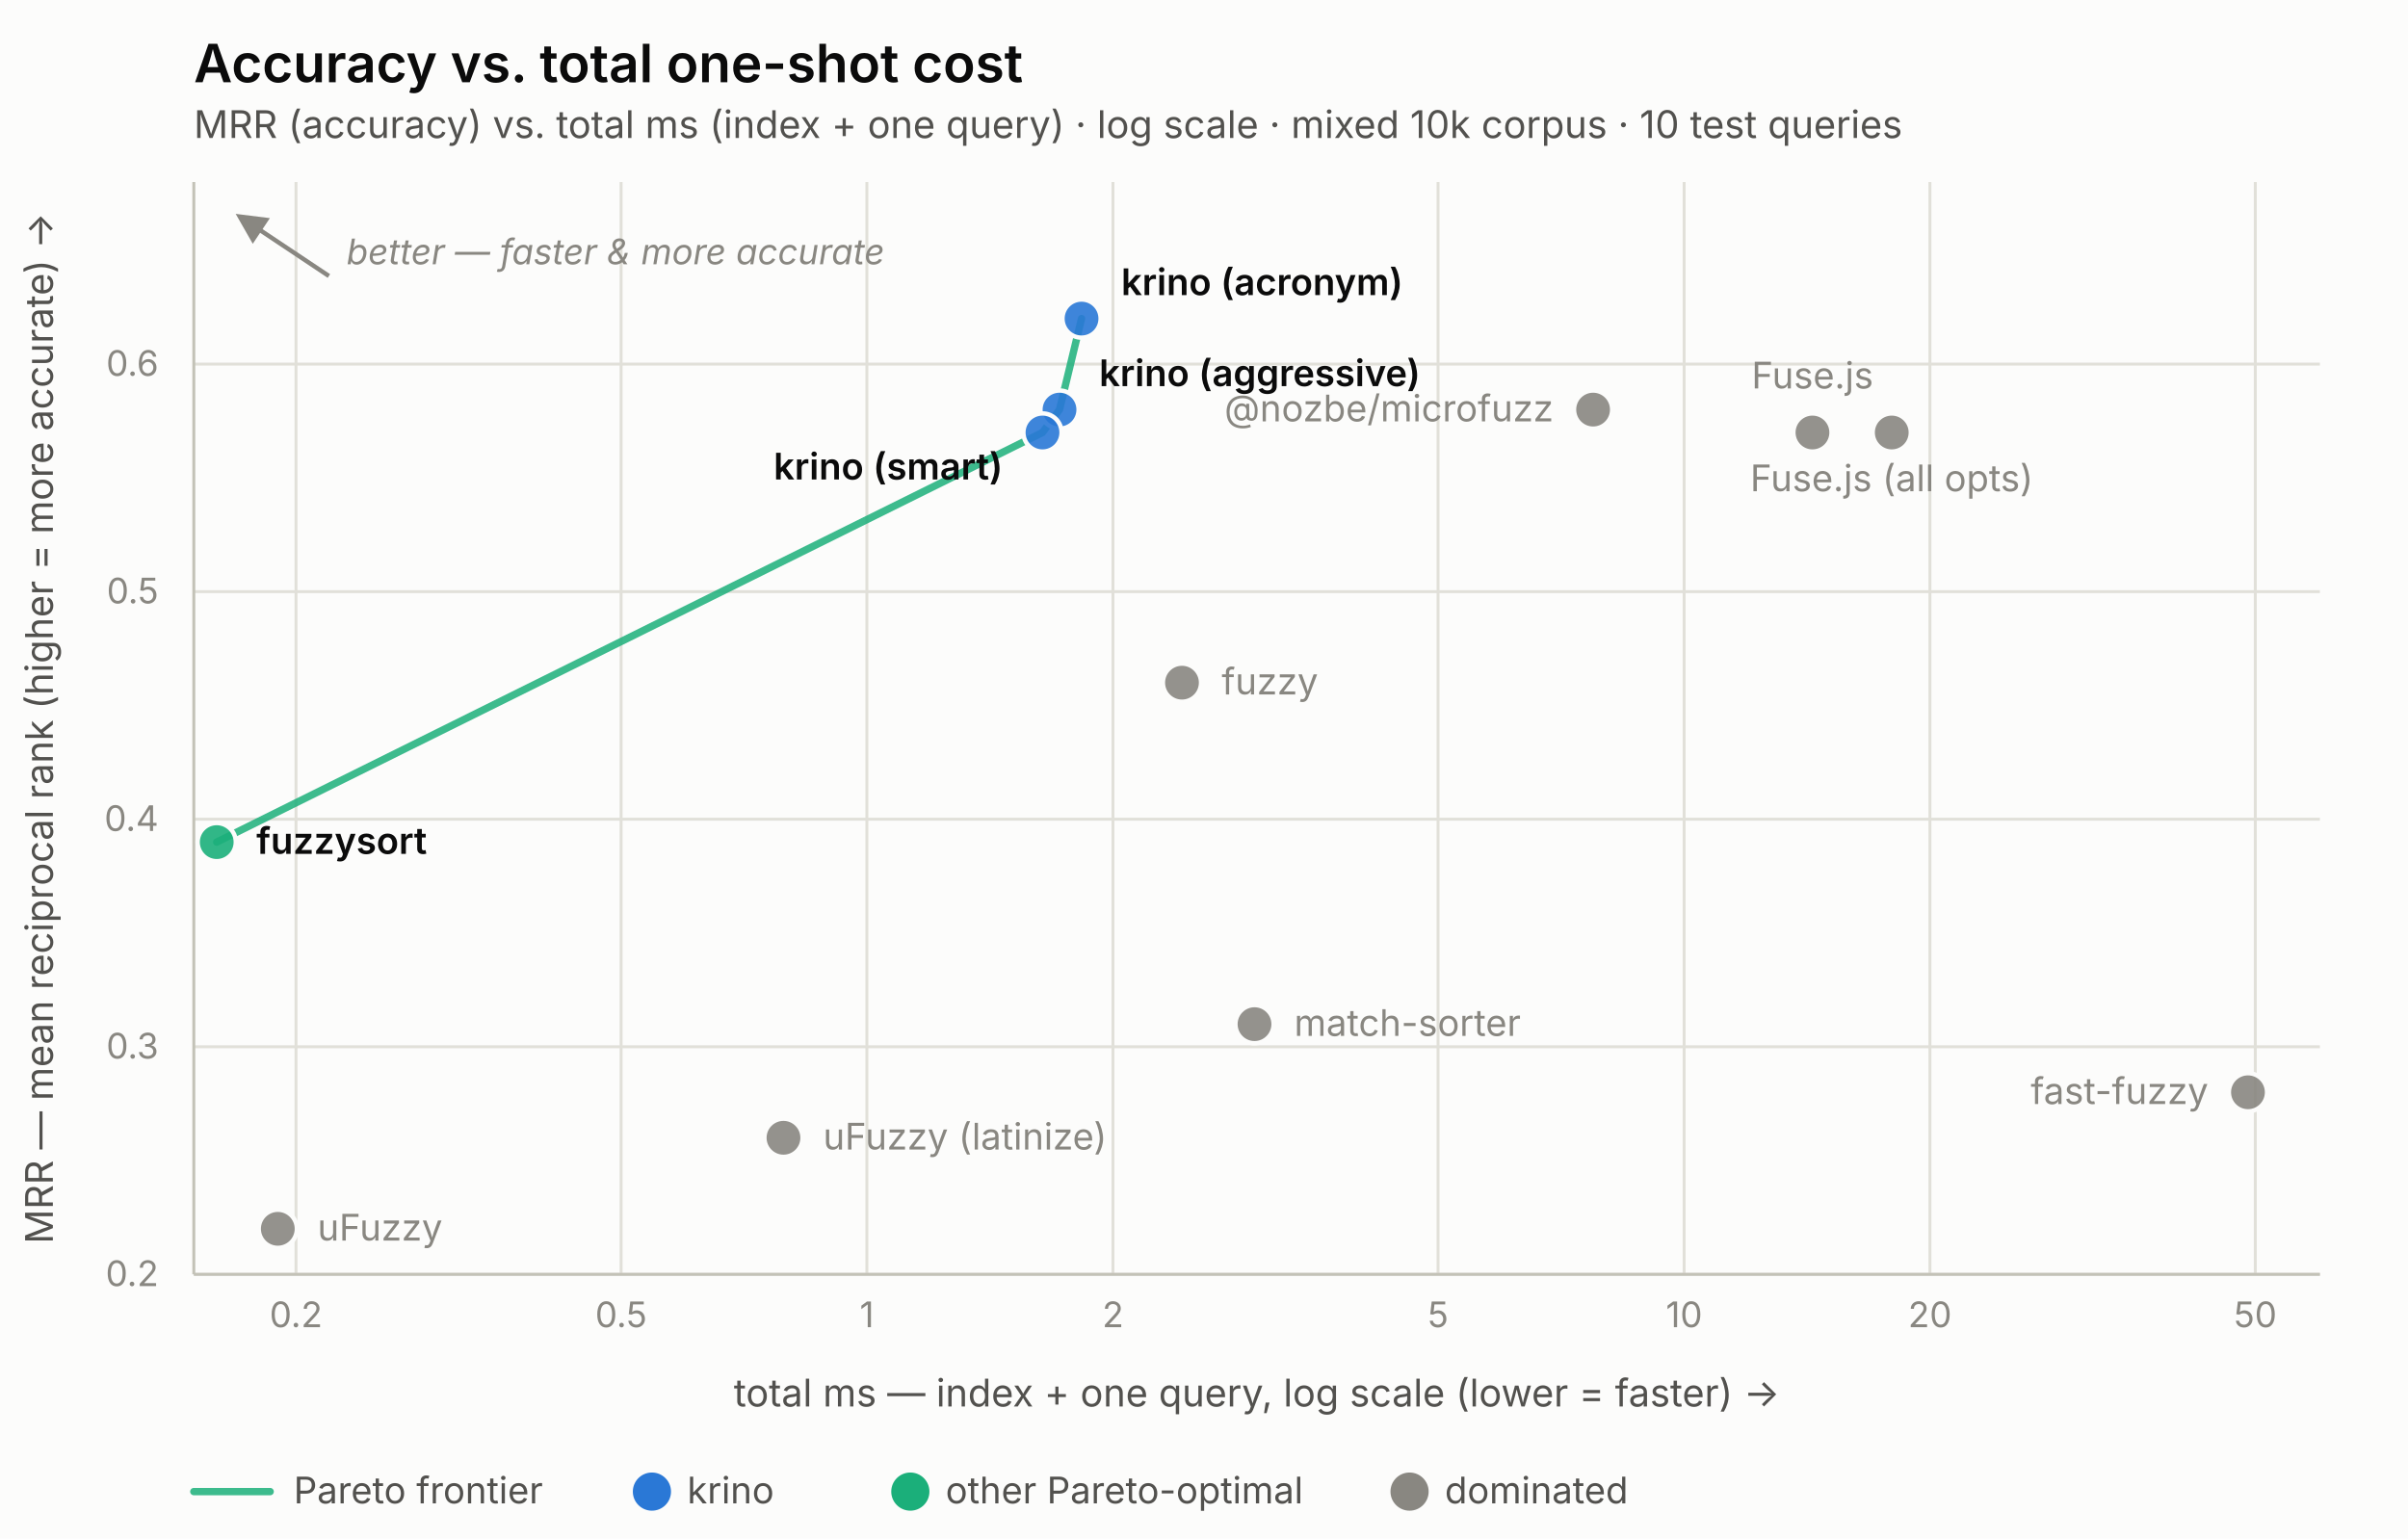
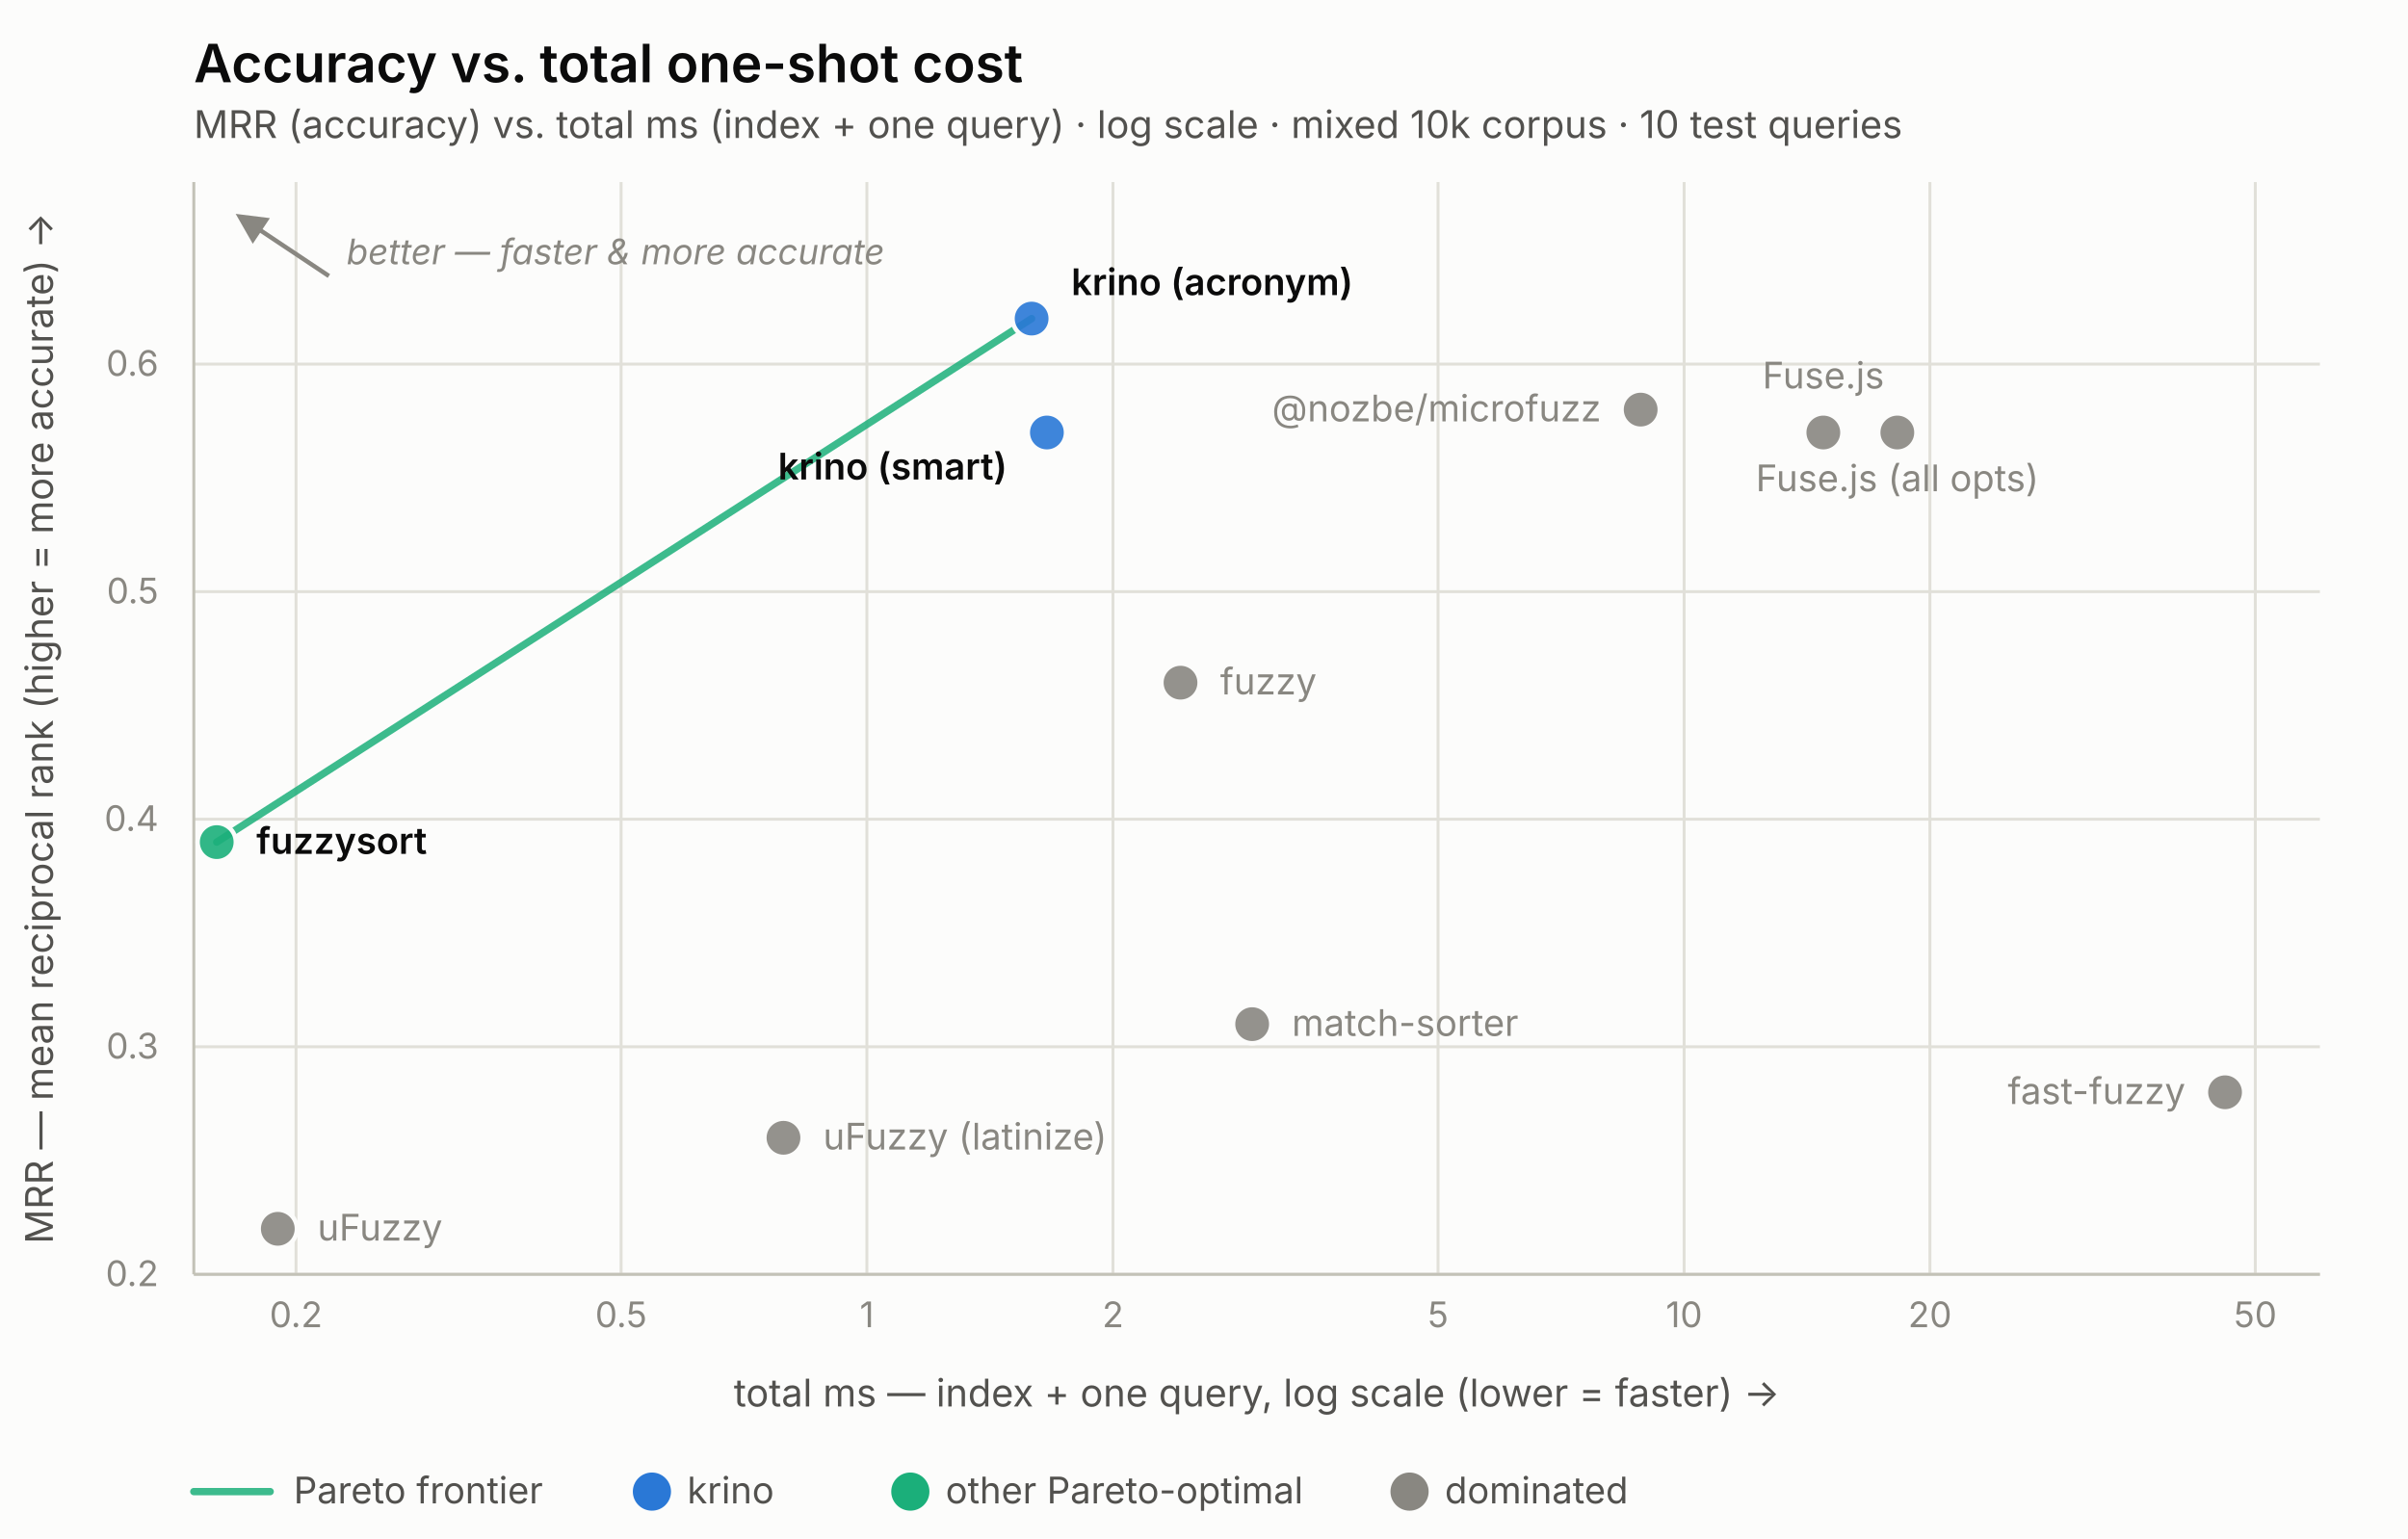
<svg xmlns="http://www.w3.org/2000/svg" viewBox="0 0 820 524" font-family="system-ui, -apple-system, 'Segoe UI', sans-serif" role="img" aria-labelledby="pareto-total-title pareto-total-desc">
  <defs>
    <marker id="arrow" viewBox="0 0 10 10" refX="8" refY="5" markerWidth="7" markerHeight="7" orient="auto-start-reverse">
      <path d="M0 0 L10 5 L0 10 z" fill="#898781" />
    </marker>
  </defs>
  <rect x="0" y="0" width="820" height="524" fill="#fcfcfb" />
  <text x="66" y="28" fill="#0b0b0b" font-size="18" font-weight="600">Accuracy vs. total one-shot cost</text>
  <text x="66" y="47" fill="#52514e" font-size="13">MRR (accuracy) vs. total ms (index + one query) · log scale · mixed 10k corpus · 10 test queries</text>
  <g>
    <line x1="100.8" y1="62" x2="100.8" y2="434" stroke="#e1e0d9" />
    <line x1="211.5" y1="62" x2="211.5" y2="434" stroke="#e1e0d9" />
    <line x1="295.2" y1="62" x2="295.2" y2="434" stroke="#e1e0d9" />
    <line x1="379" y1="62" x2="379" y2="434" stroke="#e1e0d9" />
    <line x1="489.7" y1="62" x2="489.7" y2="434" stroke="#e1e0d9" />
    <line x1="573.5" y1="62" x2="573.5" y2="434" stroke="#e1e0d9" />
    <line x1="657.2" y1="62" x2="657.2" y2="434" stroke="#e1e0d9" />
    <line x1="768" y1="62" x2="768" y2="434" stroke="#e1e0d9" />
    <line x1="66" y1="434" x2="790" y2="434" stroke="#e1e0d9" />
    <line x1="66" y1="356.5" x2="790" y2="356.5" stroke="#e1e0d9" />
    <line x1="66" y1="279" x2="790" y2="279" stroke="#e1e0d9" />
    <line x1="66" y1="201.5" x2="790" y2="201.5" stroke="#e1e0d9" />
    <line x1="66" y1="124" x2="790" y2="124" stroke="#e1e0d9" />
  </g>
  <line x1="66" y1="434" x2="790" y2="434" stroke="#c3c2b7" />
  <line x1="66" y1="62" x2="66" y2="434" stroke="#c3c2b7" />
  <g>
    <text x="100.8" y="452" text-anchor="middle" fill="#898781" font-size="12" font-variant-numeric="tabular-nums">0.2</text>
    <text x="211.5" y="452" text-anchor="middle" fill="#898781" font-size="12" font-variant-numeric="tabular-nums">0.5</text>
    <text x="295.2" y="452" text-anchor="middle" fill="#898781" font-size="12" font-variant-numeric="tabular-nums">1</text>
    <text x="379" y="452" text-anchor="middle" fill="#898781" font-size="12" font-variant-numeric="tabular-nums">2</text>
    <text x="489.7" y="452" text-anchor="middle" fill="#898781" font-size="12" font-variant-numeric="tabular-nums">5</text>
    <text x="573.5" y="452" text-anchor="middle" fill="#898781" font-size="12" font-variant-numeric="tabular-nums">10</text>
    <text x="657.2" y="452" text-anchor="middle" fill="#898781" font-size="12" font-variant-numeric="tabular-nums">20</text>
    <text x="768" y="452" text-anchor="middle" fill="#898781" font-size="12" font-variant-numeric="tabular-nums">50</text>
  </g>
  <g>
    <text x="54" y="438" text-anchor="end" fill="#898781" font-size="12" font-variant-numeric="tabular-nums">0.2</text>
    <text x="54" y="360.5" text-anchor="end" fill="#898781" font-size="12" font-variant-numeric="tabular-nums">0.3</text>
    <text x="54" y="283" text-anchor="end" fill="#898781" font-size="12" font-variant-numeric="tabular-nums">0.4</text>
    <text x="54" y="205.5" text-anchor="end" fill="#898781" font-size="12" font-variant-numeric="tabular-nums">0.5</text>
    <text x="54" y="128" text-anchor="end" fill="#898781" font-size="12" font-variant-numeric="tabular-nums">0.6</text>
  </g>
  <text x="428" y="479" text-anchor="middle" fill="#52514e" font-size="13">total ms — index + one query, log scale (lower = faster) →</text>
  <text transform="translate(18,248) rotate(-90)" text-anchor="middle" fill="#52514e" font-size="13">MRR — mean reciprocal rank (higher = more accurate) →</text>
-   <path d="M73.8 286.8 L355 147.3 L360.8 139.5 L368.3 108.5" fill="none" stroke="#1baf7a" stroke-width="2.5" stroke-linejoin="round" stroke-linecap="round" opacity="0.85" />
+   <path d="M73.8 286.8 L351.3 108.5" fill="none" stroke="#1baf7a" stroke-width="2.5" stroke-linejoin="round" stroke-linecap="round" opacity="0.85" />
  <g transform="translate(78,70)">
    <line x1="34" y1="24" x2="4" y2="4" stroke="#898781" stroke-width="1.5" marker-end="url(#arrow)" />
    <text x="40" y="20" fill="#898781" font-size="12" font-style="italic">better — faster &amp; more accurate</text>
  </g>
  <g>
-     <circle cx="368.3" cy="108.5" r="6.5" fill="#2a78d6" fill-opacity="0.9" stroke="#fcfcfb" stroke-width="1.5" />
-     <circle cx="360.8" cy="139.5" r="6.5" fill="#2a78d6" fill-opacity="0.9" stroke="#fcfcfb" stroke-width="1.5" />
-     <circle cx="542.5" cy="139.5" r="6.5" fill="#898781" fill-opacity="0.9" stroke="#fcfcfb" stroke-width="1.5" />
-     <circle cx="355" cy="147.3" r="6.5" fill="#2a78d6" fill-opacity="0.9" stroke="#fcfcfb" stroke-width="1.5" />
-     <circle cx="617.2" cy="147.3" r="6.5" fill="#898781" fill-opacity="0.9" stroke="#fcfcfb" stroke-width="1.5" />
-     <circle cx="644.2" cy="147.3" r="6.5" fill="#898781" fill-opacity="0.9" stroke="#fcfcfb" stroke-width="1.5" />
-     <circle cx="402.5" cy="232.5" r="6.5" fill="#898781" fill-opacity="0.9" stroke="#fcfcfb" stroke-width="1.5" />
+     <circle cx="351.3" cy="108.5" r="6.5" fill="#2a78d6" fill-opacity="0.9" stroke="#fcfcfb" stroke-width="1.5" />
+     <circle cx="558.7" cy="139.5" r="6.5" fill="#898781" fill-opacity="0.9" stroke="#fcfcfb" stroke-width="1.5" />
+     <circle cx="356.5" cy="147.3" r="6.5" fill="#2a78d6" fill-opacity="0.9" stroke="#fcfcfb" stroke-width="1.5" />
+     <circle cx="620.9" cy="147.3" r="6.5" fill="#898781" fill-opacity="0.9" stroke="#fcfcfb" stroke-width="1.5" />
+     <circle cx="646.1" cy="147.3" r="6.5" fill="#898781" fill-opacity="0.9" stroke="#fcfcfb" stroke-width="1.5" />
+     <circle cx="402" cy="232.5" r="6.5" fill="#898781" fill-opacity="0.9" stroke="#fcfcfb" stroke-width="1.5" />
    <circle cx="73.8" cy="286.8" r="6.5" fill="#1baf7a" fill-opacity="0.9" stroke="#fcfcfb" stroke-width="1.5" />
-     <circle cx="427.2" cy="348.8" r="6.5" fill="#898781" fill-opacity="0.9" stroke="#fcfcfb" stroke-width="1.5" />
-     <circle cx="765.5" cy="372" r="6.5" fill="#898781" fill-opacity="0.9" stroke="#fcfcfb" stroke-width="1.5" />
+     <circle cx="426.4" cy="348.8" r="6.5" fill="#898781" fill-opacity="0.9" stroke="#fcfcfb" stroke-width="1.5" />
+     <circle cx="757.7" cy="372" r="6.5" fill="#898781" fill-opacity="0.9" stroke="#fcfcfb" stroke-width="1.5" />
    <circle cx="266.8" cy="387.5" r="6.5" fill="#898781" fill-opacity="0.9" stroke="#fcfcfb" stroke-width="1.5" />
    <circle cx="94.6" cy="418.5" r="6.5" fill="#898781" fill-opacity="0.9" stroke="#fcfcfb" stroke-width="1.5" />
  </g>
  <g>
-     <text x="381.8" y="100.5" text-anchor="start" fill="#0b0b0b" font-size="12.5" font-weight="600">krino (acronym)</text>
-     <text x="374.3" y="131.5" text-anchor="start" fill="#0b0b0b" font-size="12.5" font-weight="600">krino (aggressive)</text>
-     <text x="617.2" y="132.3" text-anchor="middle" fill="#898781" font-size="12.5">Fuse.js</text>
-     <text x="529" y="143.5" text-anchor="end" fill="#898781" font-size="12.5">@nozbe/microfuzz</text>
-     <text x="341.5" y="163.3" text-anchor="end" fill="#0b0b0b" font-size="12.5" font-weight="600">krino (smart)</text>
-     <text x="644.2" y="167.3" text-anchor="middle" fill="#898781" font-size="12.5">Fuse.js (all opts)</text>
-     <text x="416" y="236.5" text-anchor="start" fill="#898781" font-size="12.5">fuzzy</text>
+     <text x="364.8" y="100.5" text-anchor="start" fill="#0b0b0b" font-size="12.5" font-weight="600">krino (acronym)</text>
+     <text x="620.9" y="132.3" text-anchor="middle" fill="#898781" font-size="12.5">Fuse.js</text>
+     <text x="545.2" y="143.5" text-anchor="end" fill="#898781" font-size="12.5">@nozbe/microfuzz</text>
+     <text x="343" y="163.3" text-anchor="end" fill="#0b0b0b" font-size="12.5" font-weight="600">krino (smart)</text>
+     <text x="646.1" y="167.3" text-anchor="middle" fill="#898781" font-size="12.5">Fuse.js (all opts)</text>
+     <text x="415.5" y="236.5" text-anchor="start" fill="#898781" font-size="12.5">fuzzy</text>
    <text x="87.3" y="290.8" text-anchor="start" fill="#0b0b0b" font-size="12.5" font-weight="600">fuzzysort</text>
-     <text x="440.7" y="352.8" text-anchor="start" fill="#898781" font-size="12.5">match-sorter</text>
-     <text x="752" y="376" text-anchor="end" fill="#898781" font-size="12.5">fast-fuzzy</text>
+     <text x="439.9" y="352.8" text-anchor="start" fill="#898781" font-size="12.5">match-sorter</text>
+     <text x="744.2" y="376" text-anchor="end" fill="#898781" font-size="12.5">fast-fuzzy</text>
    <text x="280.3" y="391.5" text-anchor="start" fill="#898781" font-size="12.5">uFuzzy (latinize)</text>
    <text x="108.1" y="422.5" text-anchor="start" fill="#898781" font-size="12.5">uFuzzy</text>
  </g>
  <g>
    <line x1="66" y1="508" x2="92" y2="508" stroke="#1baf7a" stroke-width="2.5" stroke-linecap="round" opacity="0.85" />
    <text x="100" y="512" fill="#52514e" font-size="12.5">Pareto frontier</text>
    <circle cx="222" cy="508" r="6.5" fill="#2a78d6" />
    <text x="234" y="512" fill="#52514e" font-size="12.5">krino</text>
    <circle cx="310" cy="508" r="6.5" fill="#1baf7a" />
    <text x="322" y="512" fill="#52514e" font-size="12.5">other Pareto-optimal</text>
    <circle cx="480" cy="508" r="6.5" fill="#898781" />
    <text x="492" y="512" fill="#52514e" font-size="12.5">dominated</text>
  </g>
</svg>
